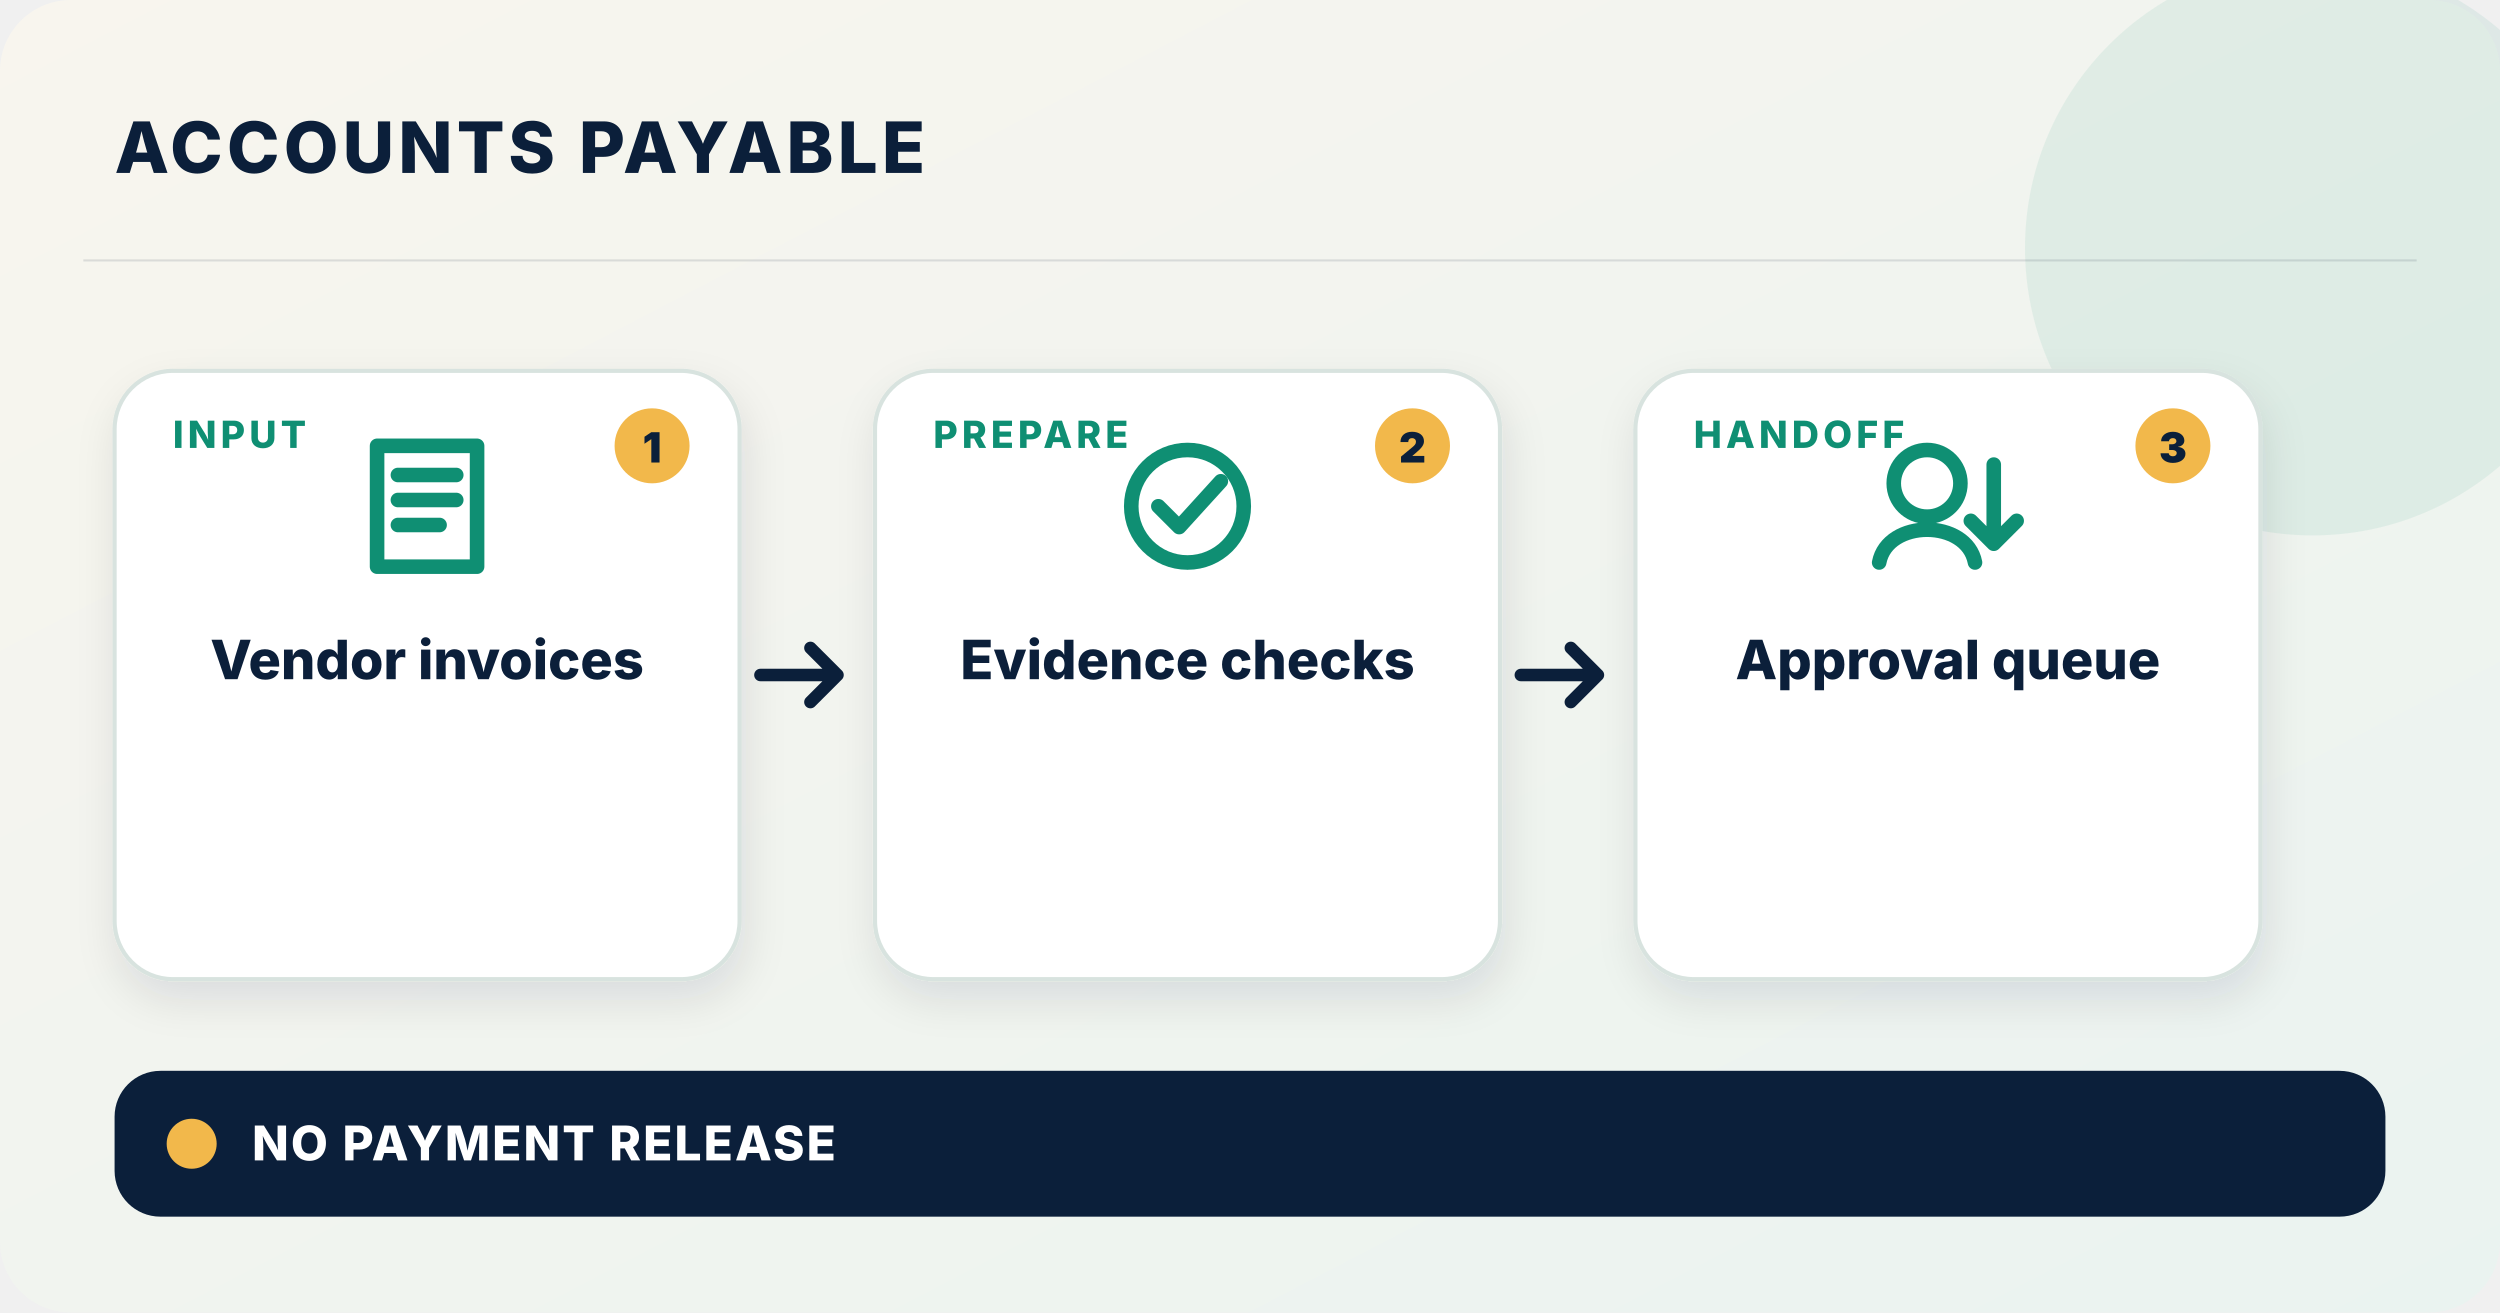
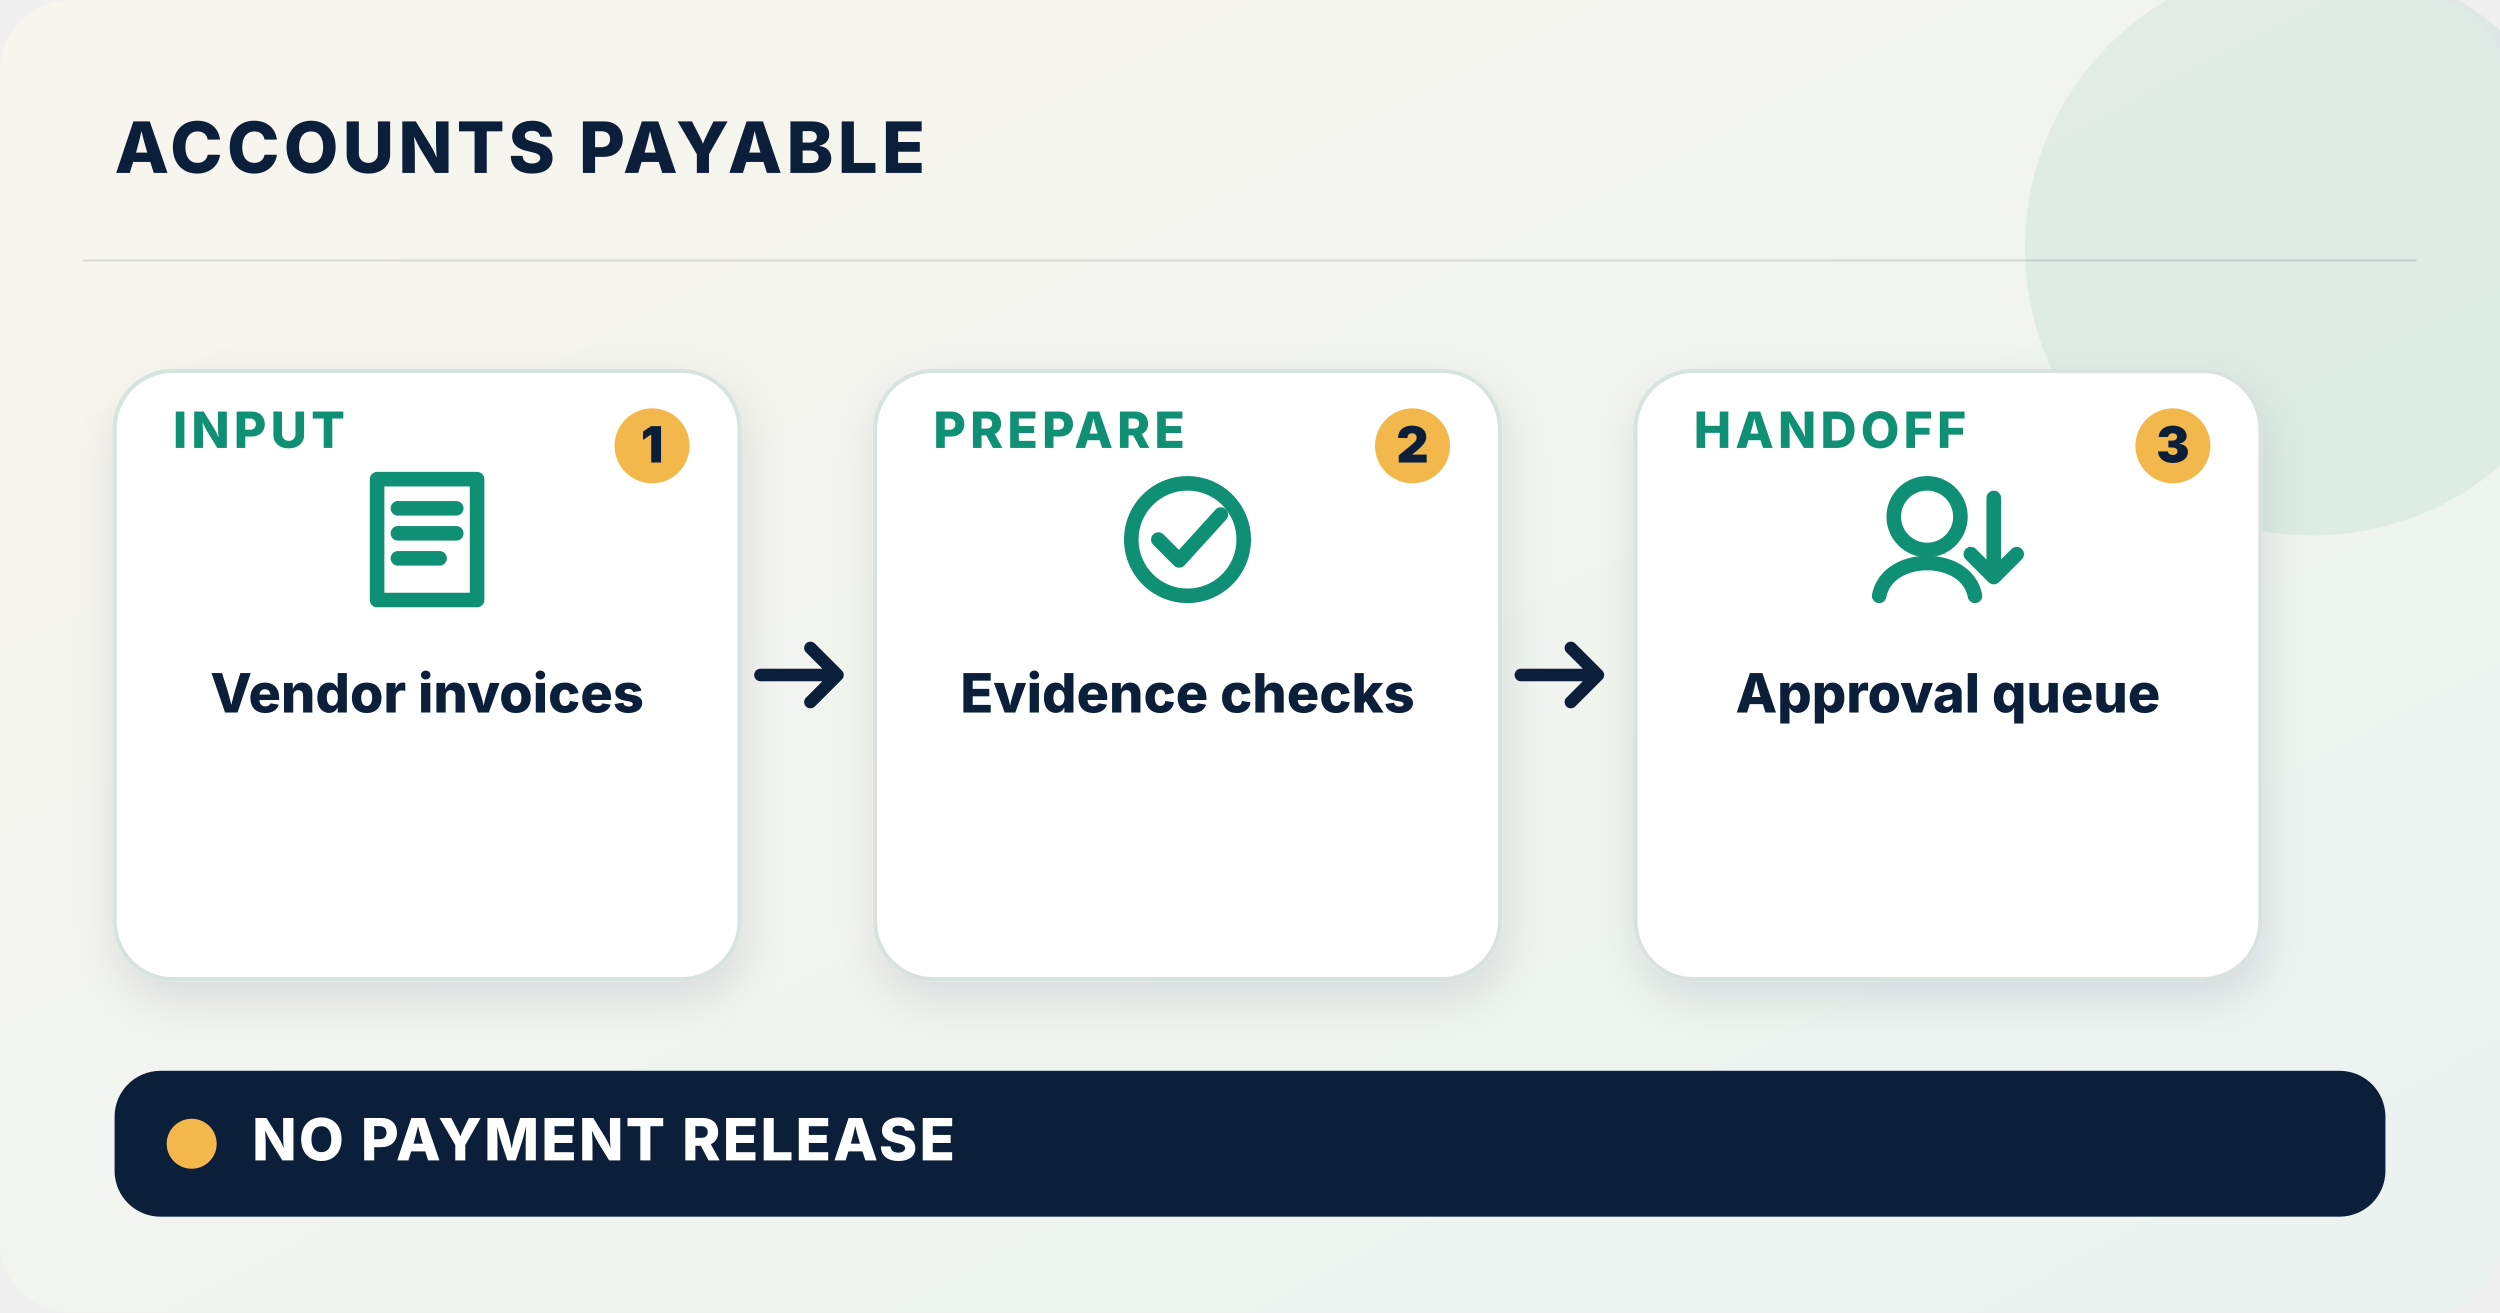
<svg xmlns="http://www.w3.org/2000/svg" viewBox="0 0 1200 630" role="img" aria-labelledby="title desc">
  <defs>
    <linearGradient id="bg" x1="0" y1="0" x2="1" y2="1">
      <stop stop-color="#F8F5EE" />
      <stop offset="1" stop-color="#EAF3F0" />
    </linearGradient>
    <filter id="shadow" x="-20%" y="-20%" width="140%" height="160%">
      <feDropShadow dy="9" stdDeviation="10" flood-color="#0B1F3A" flood-opacity=".10" />
    </filter>
-     <style>.title{font:800 34px Inter,Arial,sans-serif;letter-spacing:2px;fill:#0B1F3A}.meta{font:800 18px Inter,Arial,sans-serif;letter-spacing:2px;fill:#0F8F73}.step{font:800 26px Inter,Arial,sans-serif;fill:#0B1F3A}.card{fill:#fff;stroke:#D8E3DF;stroke-width:2;filter:url(#shadow)}.icon{fill:none;stroke:#0F8F73;stroke-width:7;stroke-linecap:round;stroke-linejoin:round}.arrow{fill:none;stroke:#0B1F3A;stroke-width:6;stroke-linecap:round;stroke-linejoin:round}.num-bg{fill:#F2B84B}.num{font:900 20px Inter,Arial,sans-serif;fill:#0B1F3A}.note{font:800 23px Inter,Arial,sans-serif;letter-spacing:1px;fill:#fff}</style>
+     <style>.title{font:800 34px Inter,Arial,sans-serif;letter-spacing:2px;fill:#0B1F3A}.meta{font:800 24px Inter,Arial,sans-serif;letter-spacing:2px;fill:#0F8F73}.step{font:800 26px Inter,Arial,sans-serif;fill:#0B1F3A}.card{fill:#fff;stroke:#D8E3DF;stroke-width:2;filter:url(#shadow)}.icon{fill:none;stroke:#0F8F73;stroke-width:7;stroke-linecap:round;stroke-linejoin:round}.arrow{fill:none;stroke:#0B1F3A;stroke-width:6;stroke-linecap:round;stroke-linejoin:round}.num-bg{fill:#F2B84B}.num{font:900 24px Inter,Arial,sans-serif;fill:#0B1F3A}.note{font:800 28px Inter,Arial,sans-serif;letter-spacing:1px;fill:#fff}</style>
  </defs>
  <rect width="1200" height="630" rx="34" fill="url(#bg)" />
  <circle cx="1110" cy="119" r="138" fill="#0F8F73" opacity=".08" />
  <path d="M40 125h1120" stroke="#0B1F3A" stroke-opacity=".12" />
  <text x="55" y="83" class="title">ACCOUNTS PAYABLE</text>
  <g>
    <rect x="55" y="178" width="300" height="292" rx="28" class="card" />
    <text x="83" y="215" class="meta">INPUT</text>
-     <g class="icon" transform="translate(0 -12)">
+     <g class="icon" transform="translate(0 4)">
      <path d="M181 226h48v58h-48z M191 240h28 M191 252h28 M191 264h20" />
    </g>
-     <text x="205" y="326" text-anchor="middle" class="step">Vendor invoices</text>
+     <text x="205" y="326" text-anchor="middle" transform="translate(0 16)" class="step">Vendor invoices</text>
    <circle cx="313" cy="214" r="18" class="num-bg" />
    <text x="313" y="222" text-anchor="middle" class="num">1</text>
  </g>
  <g>
    <rect x="420" y="178" width="300" height="292" rx="28" class="card" />
    <text x="448" y="215" class="meta">PREPARE</text>
-     <g class="icon" transform="translate(0 -12)">
+     <g class="icon" transform="translate(0 4)">
      <circle cx="570" cy="255" r="27" />
      <path d="M556 255l10 10 20-22" />
    </g>
-     <text x="570" y="326" text-anchor="middle" class="step">Evidence checks</text>
+     <text x="570" y="326" text-anchor="middle" transform="translate(0 16)" class="step">Evidence checks</text>
    <circle cx="678" cy="214" r="18" class="num-bg" />
    <text x="678" y="222" text-anchor="middle" class="num">2</text>
  </g>
  <g>
    <rect x="785" y="178" width="300" height="292" rx="28" class="card" />
    <text x="813" y="215" class="meta">HANDOFF</text>
-     <g class="icon" transform="translate(0 -12)">
+     <g class="icon" transform="translate(0 4)">
      <circle cx="925" cy="244" r="16" />
      <path d="M902 282c4-21 42-21 46 0 M957 235v38 M946 262l11 11 11-11" />
    </g>
-     <text x="935" y="326" text-anchor="middle" class="step">Approval queue</text>
+     <text x="935" y="326" text-anchor="middle" transform="translate(0 16)" class="step">Approval queue</text>
    <circle cx="1043" cy="214" r="18" class="num-bg" />
    <text x="1043" y="222" text-anchor="middle" class="num">3</text>
  </g>
  <path d="M365 324h37m-13-13 13 13-13 13 M730 324h37m-13-13 13 13-13 13" class="arrow" />
  <rect x="55" y="514" width="1090" height="70" rx="22" fill="#0B1F3A" />
  <circle cx="92" cy="549" r="12" fill="#F2B84B" />
  <text x="121" y="557" class="note">NO PAYMENT RELEASE</text>
</svg>
